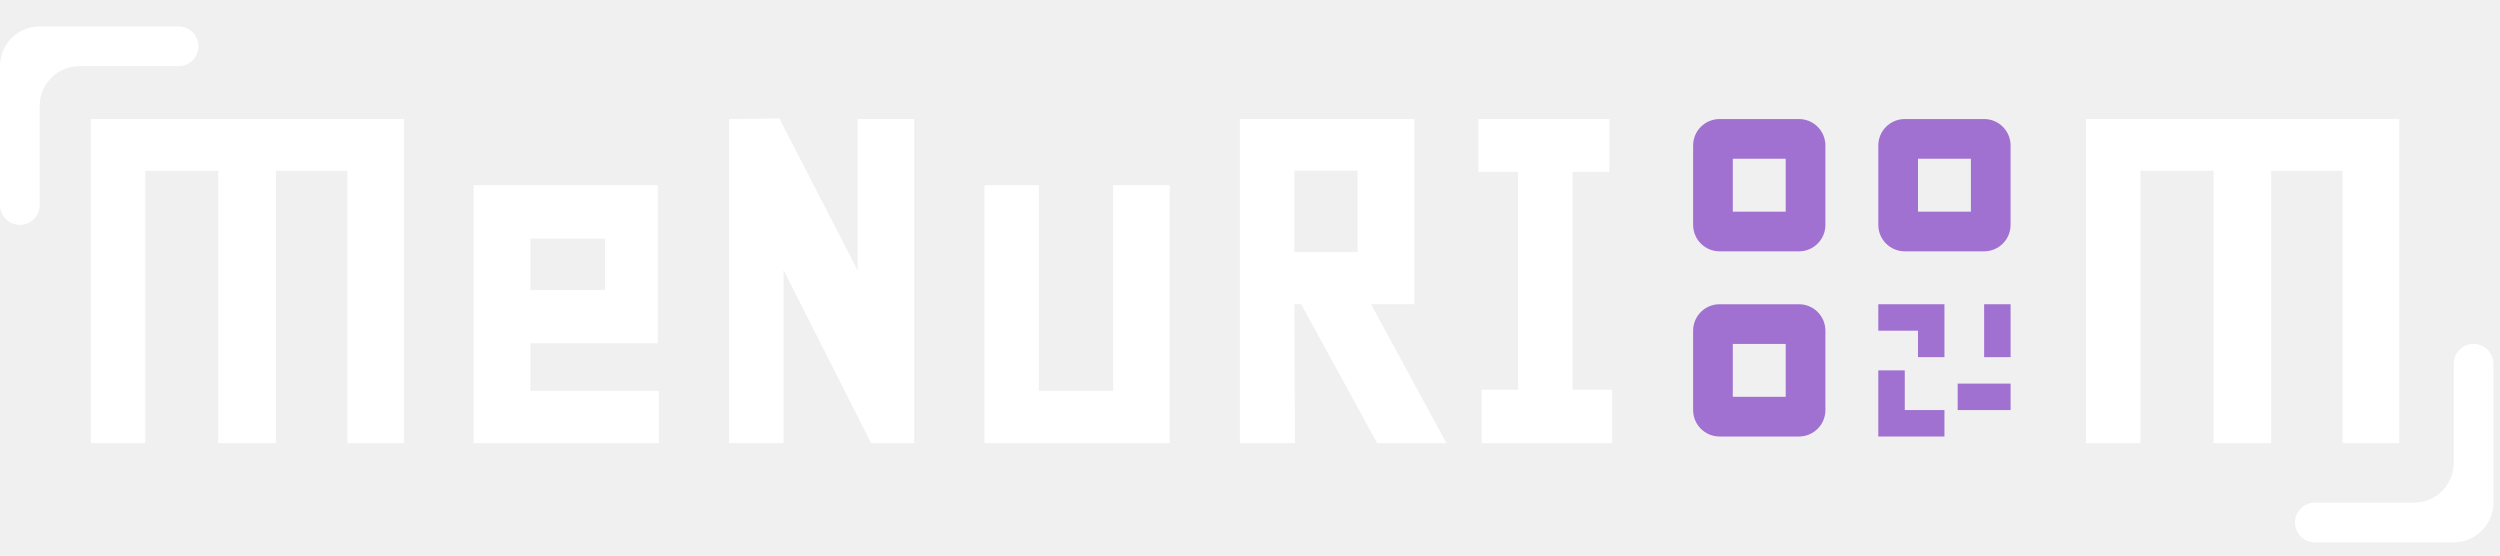
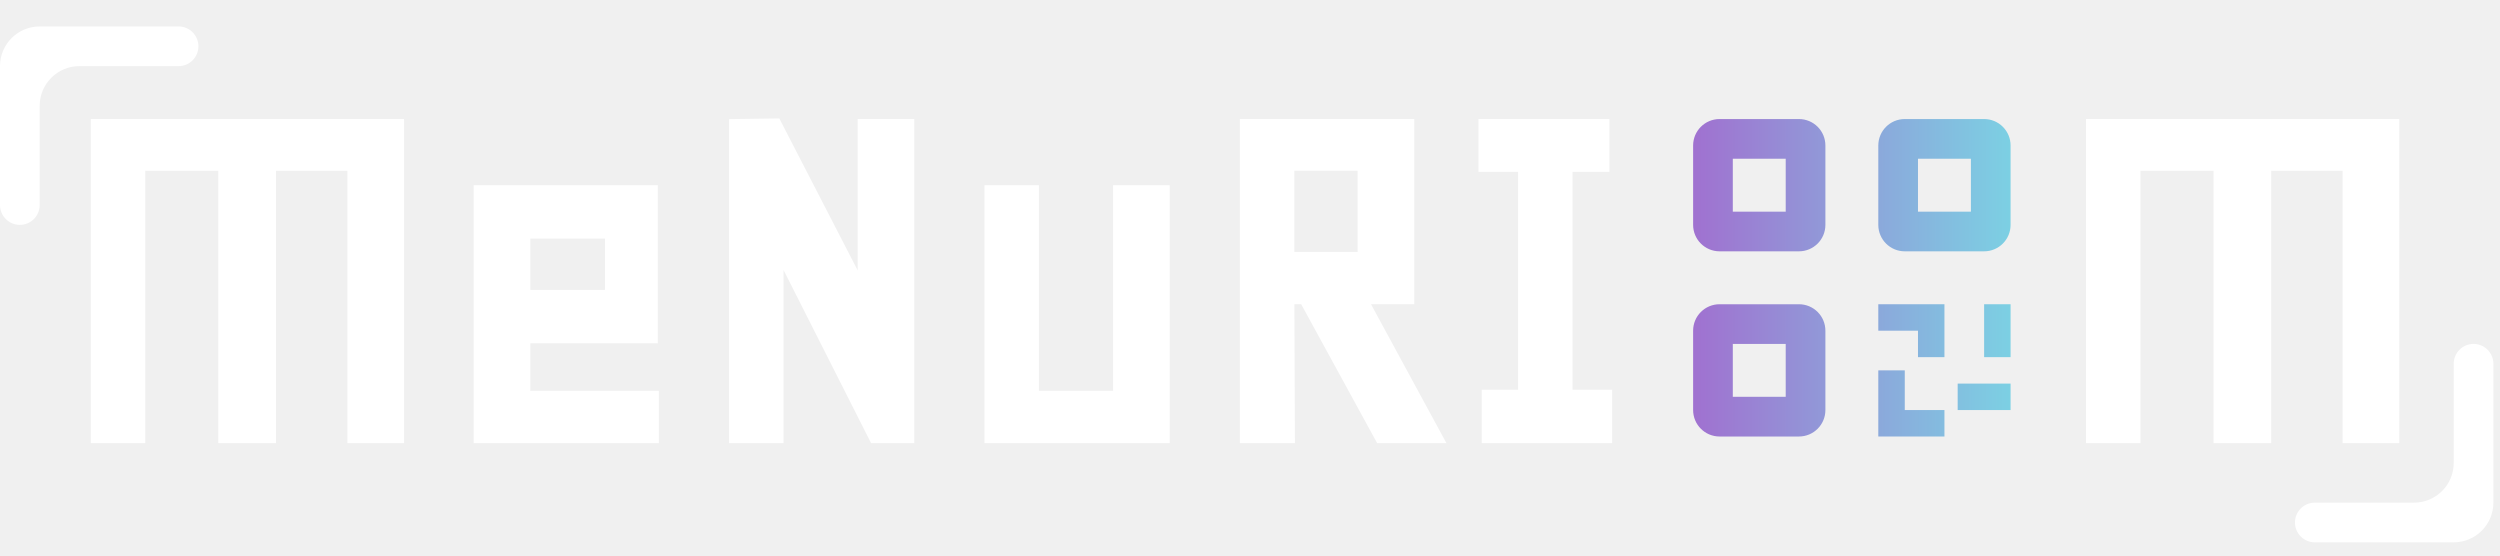
<svg xmlns="http://www.w3.org/2000/svg" width="189" height="42" viewBox="0 0 189 42" fill="none">
  <path d="M20.365 33H17.002V12.41H10.48V33H7.363V9.498H30.045V33H26.764V12.41H20.365V33Z" fill="white" />
  <path d="M39.592 25.453V30.047H49.312V33H36.31V14.502H49.23V25.453H39.592ZM39.592 22.418H46.236V17.537H39.592V22.418Z" fill="white" />
  <path d="M58.613 9.457L55.619 9.498V33H58.736V18.316L66.16 33H68.621V9.498H65.34V22.5L58.613 9.457Z" fill="white" />
  <path d="M87.93 14.502V33H74.927V14.502H78.045V30.047H84.648V14.502H87.93Z" fill="white" />
  <path d="M108.509 33H104.408L98.666 22.5H97.353L97.394 33H94.236V9.498H106.418V22.5H102.808L108.509 33ZM103.136 19.547V12.41H97.353V19.547H103.136Z" fill="white" />
  <path d="M115.267 12.492H112.273V9.498H121.173V12.492H118.384V29.965H121.379V33H112.519V29.965H115.267V12.492Z" fill="white" />
  <path d="M171.204 33H167.841V12.41H161.32V33H158.202V9.498H180.884V33H177.603V12.41H171.204V33Z" fill="white" />
  <path d="M20.365 33H17.002V12.41H10.48V33H7.363V9.498H30.045V33H26.764V12.41H20.365V33Z" stroke="white" />
  <path d="M39.592 25.453V30.047H49.312V33H36.31V14.502H49.23V25.453H39.592ZM39.592 22.418H46.236V17.537H39.592V22.418Z" stroke="white" />
  <path d="M58.613 9.457L55.619 9.498V33H58.736V18.316L66.16 33H68.621V9.498H65.34V22.5L58.613 9.457Z" stroke="white" />
  <path d="M87.93 14.502V33H74.927V14.502H78.045V30.047H84.648V14.502H87.93Z" stroke="white" />
  <path d="M108.509 33H104.408L98.666 22.5H97.353L97.394 33H94.236V9.498H106.418V22.5H102.808L108.509 33ZM103.136 19.547V12.41H97.353V19.547H103.136Z" stroke="white" />
  <path d="M115.267 12.492H112.273V9.498H121.173V12.492H118.384V29.965H121.379V33H112.519V29.965H115.267V12.492Z" stroke="white" />
  <path d="M171.204 33H167.841V12.41H161.32V33H158.202V9.498H180.884V33H177.603V12.41H171.204V33Z" stroke="white" />
-   <path fill-rule="evenodd" clip-rule="evenodd" d="M130 9C128.895 9 128 9.895 128 11V17C128 18.105 128.895 19 130 19H136C137.105 19 138 18.105 138 17V11C138 9.895 137.105 9 136 9H130ZM131 16V12H135V16H131Z" fill="#A071D0" />
-   <path fill-rule="evenodd" clip-rule="evenodd" d="M130 23C128.895 23 128 23.895 128 25V31C128 32.105 128.895 33 130 33H136C137.105 33 138 32.105 138 31V25C138 23.895 137.105 23 136 23H130ZM131 30V26H135V30H131Z" fill="#A071D0" />
-   <path fill-rule="evenodd" clip-rule="evenodd" d="M142 11C142 9.895 142.895 9 144 9H150C151.105 9 152 9.895 152 11V17C152 18.105 151.105 19 150 19H144C142.895 19 142 18.105 142 17V11ZM145 16V12H149V16H145Z" fill="#A071D0" />
-   <path d="M142 23V25H145V27H147V23H142Z" fill="#A071D0" />
-   <path d="M150 23H152V27H150V23Z" fill="#A071D0" />
-   <path d="M142 28V33H147V31H144V28H142Z" fill="#A071D0" />
-   <path d="M152 31V29H148V31H152Z" fill="#A071D0" />
-   <path d="M188.5 38C188.5 39.657 187.157 41 185.5 41L175 41C174.172 41 173.5 40.328 173.5 39.5C173.5 38.672 174.172 38 175 38L182.5 38C184.157 38 185.5 36.657 185.5 35L185.5 27.5C185.5 26.672 186.172 26 187 26C187.828 26 188.5 26.672 188.5 27.5L188.5 38Z" fill="white" />
-   <path d="M1.31134e-07 5C5.87108e-08 3.343 1.343 2 3 2L13.5 2C14.328 2 15 2.672 15 3.5C15 4.328 14.328 5 13.5 5L6 5C4.343 5 3 6.343 3 8L3 15.5C3 16.328 2.328 17 1.5 17C0.672 17 6.26315e-07 16.328 5.90104e-07 15.5L1.31134e-07 5Z" fill="white" />
+   <path fill-rule="evenodd" clip-rule="evenodd" d="M130 9C128.895 9 128 9.895 128 11V17C128 18.105 128.895 19 130 19H136C137.105 19 138 18.105 138 17V11C138 9.895 137.105 9 136 9H130ZM131 16V12H135V16H131Z" fill="url(#paint0_linear_30_5)" />
+   <path fill-rule="evenodd" clip-rule="evenodd" d="M130 23C128.895 23 128 23.895 128 25V31C128 32.105 128.895 33 130 33H136C137.105 33 138 32.105 138 31V25C138 23.895 137.105 23 136 23H130ZM131 30V26H135V30H131Z" fill="url(#paint1_linear_30_5)" />
+   <path fill-rule="evenodd" clip-rule="evenodd" d="M142 11C142 9.895 142.895 9 144 9H150C151.105 9 152 9.895 152 11V17C152 18.105 151.105 19 150 19H144C142.895 19 142 18.105 142 17V11ZM145 16V12H149V16H145Z" fill="url(#paint2_linear_30_5)" />
+   <path d="M142 23V25H145V27H147V23H142Z" fill="url(#paint3_linear_30_5)" />
+   <path d="M150 23H152V27H150V23Z" fill="url(#paint4_linear_30_5)" />
+   <path d="M142 28V33H147V31H144V28H142Z" fill="url(#paint5_linear_30_5)" />
+   <path d="M152 31V29H148V31H152Z" fill="url(#paint6_linear_30_5)" />
+   <path d="M188.5 38C188.5 39.657 187.157 41 185.5 41L175 41C174.172 41 173.5 40.328 173.5 39.5V39.5C173.5 38.672 174.172 38 175 38L182.5 38C184.157 38 185.5 36.657 185.5 35L185.5 27.5C185.5 26.672 186.172 26 187 26V26C187.828 26 188.5 26.672 188.5 27.5L188.5 38Z" fill="white" />
+   <path d="M1.31134e-07 5C5.87108e-08 3.343 1.343 2 3 2L13.5 2C14.328 2 15 2.672 15 3.5V3.5C15 4.328 14.328 5 13.5 5L6 5C4.343 5 3 6.343 3 8L3 15.5C3 16.328 2.328 17 1.5 17V17C0.672 17 6.26315e-07 16.328 5.90104e-07 15.5L1.31134e-07 5Z" fill="white" />
+   <defs>
+     <linearGradient id="paint0_linear_30_5" x1="128" y1="21" x2="152" y2="21" gradientUnits="userSpaceOnUse">
+       <stop stop-color="#A071D0" />
+       <stop offset="1" stop-color="#7CD0E3" />
+     </linearGradient>
+     <linearGradient id="paint1_linear_30_5" x1="128" y1="21" x2="152" y2="21" gradientUnits="userSpaceOnUse">
+       <stop stop-color="#A071D0" />
+       <stop offset="1" stop-color="#7CD0E3" />
+     </linearGradient>
+     <linearGradient id="paint2_linear_30_5" x1="128" y1="21" x2="152" y2="21" gradientUnits="userSpaceOnUse">
+       <stop stop-color="#A071D0" />
+       <stop offset="1" stop-color="#7CD0E3" />
+     </linearGradient>
+     <linearGradient id="paint3_linear_30_5" x1="128" y1="21" x2="152" y2="21" gradientUnits="userSpaceOnUse">
+       <stop stop-color="#A071D0" />
+       <stop offset="1" stop-color="#7CD0E3" />
+     </linearGradient>
+     <linearGradient id="paint4_linear_30_5" x1="128" y1="21" x2="152" y2="21" gradientUnits="userSpaceOnUse">
+       <stop stop-color="#A071D0" />
+       <stop offset="1" stop-color="#7CD0E3" />
+     </linearGradient>
+     <linearGradient id="paint5_linear_30_5" x1="128" y1="21" x2="152" y2="21" gradientUnits="userSpaceOnUse">
+       <stop stop-color="#A071D0" />
+       <stop offset="1" stop-color="#7CD0E3" />
+     </linearGradient>
+     <linearGradient id="paint6_linear_30_5" x1="128" y1="21" x2="152" y2="21" gradientUnits="userSpaceOnUse">
+       <stop stop-color="#A071D0" />
+       <stop offset="1" stop-color="#7CD0E3" />
+     </linearGradient>
+   </defs>
</svg>
